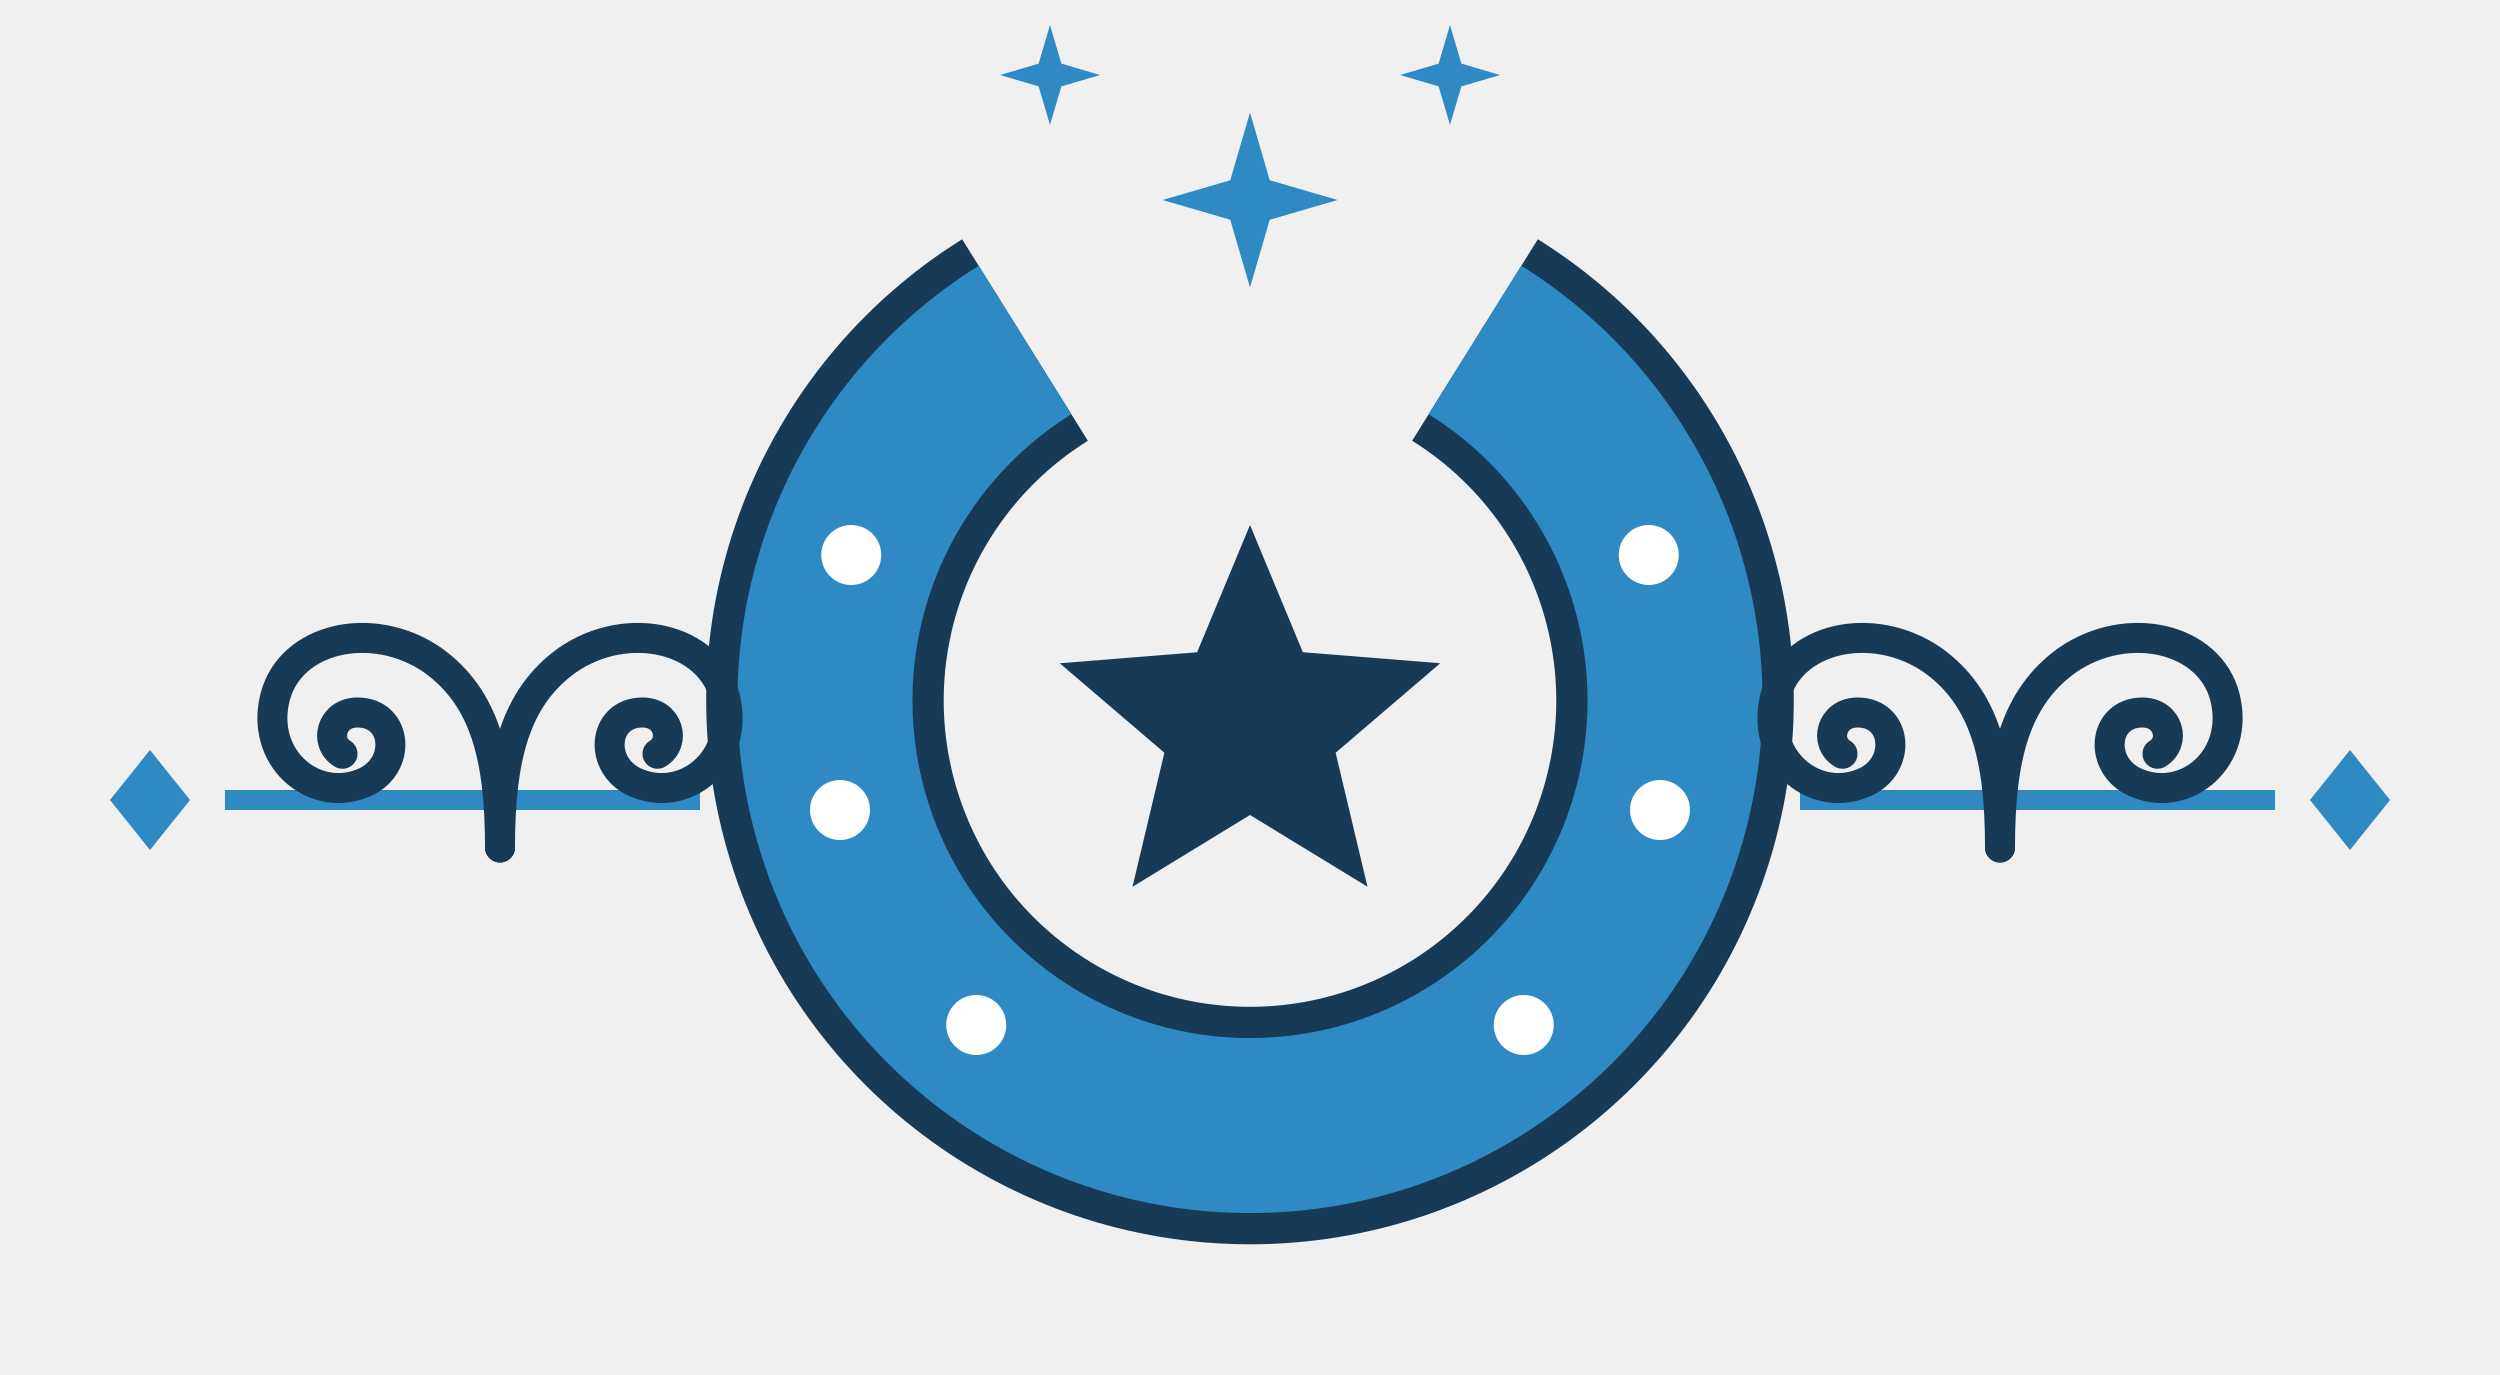
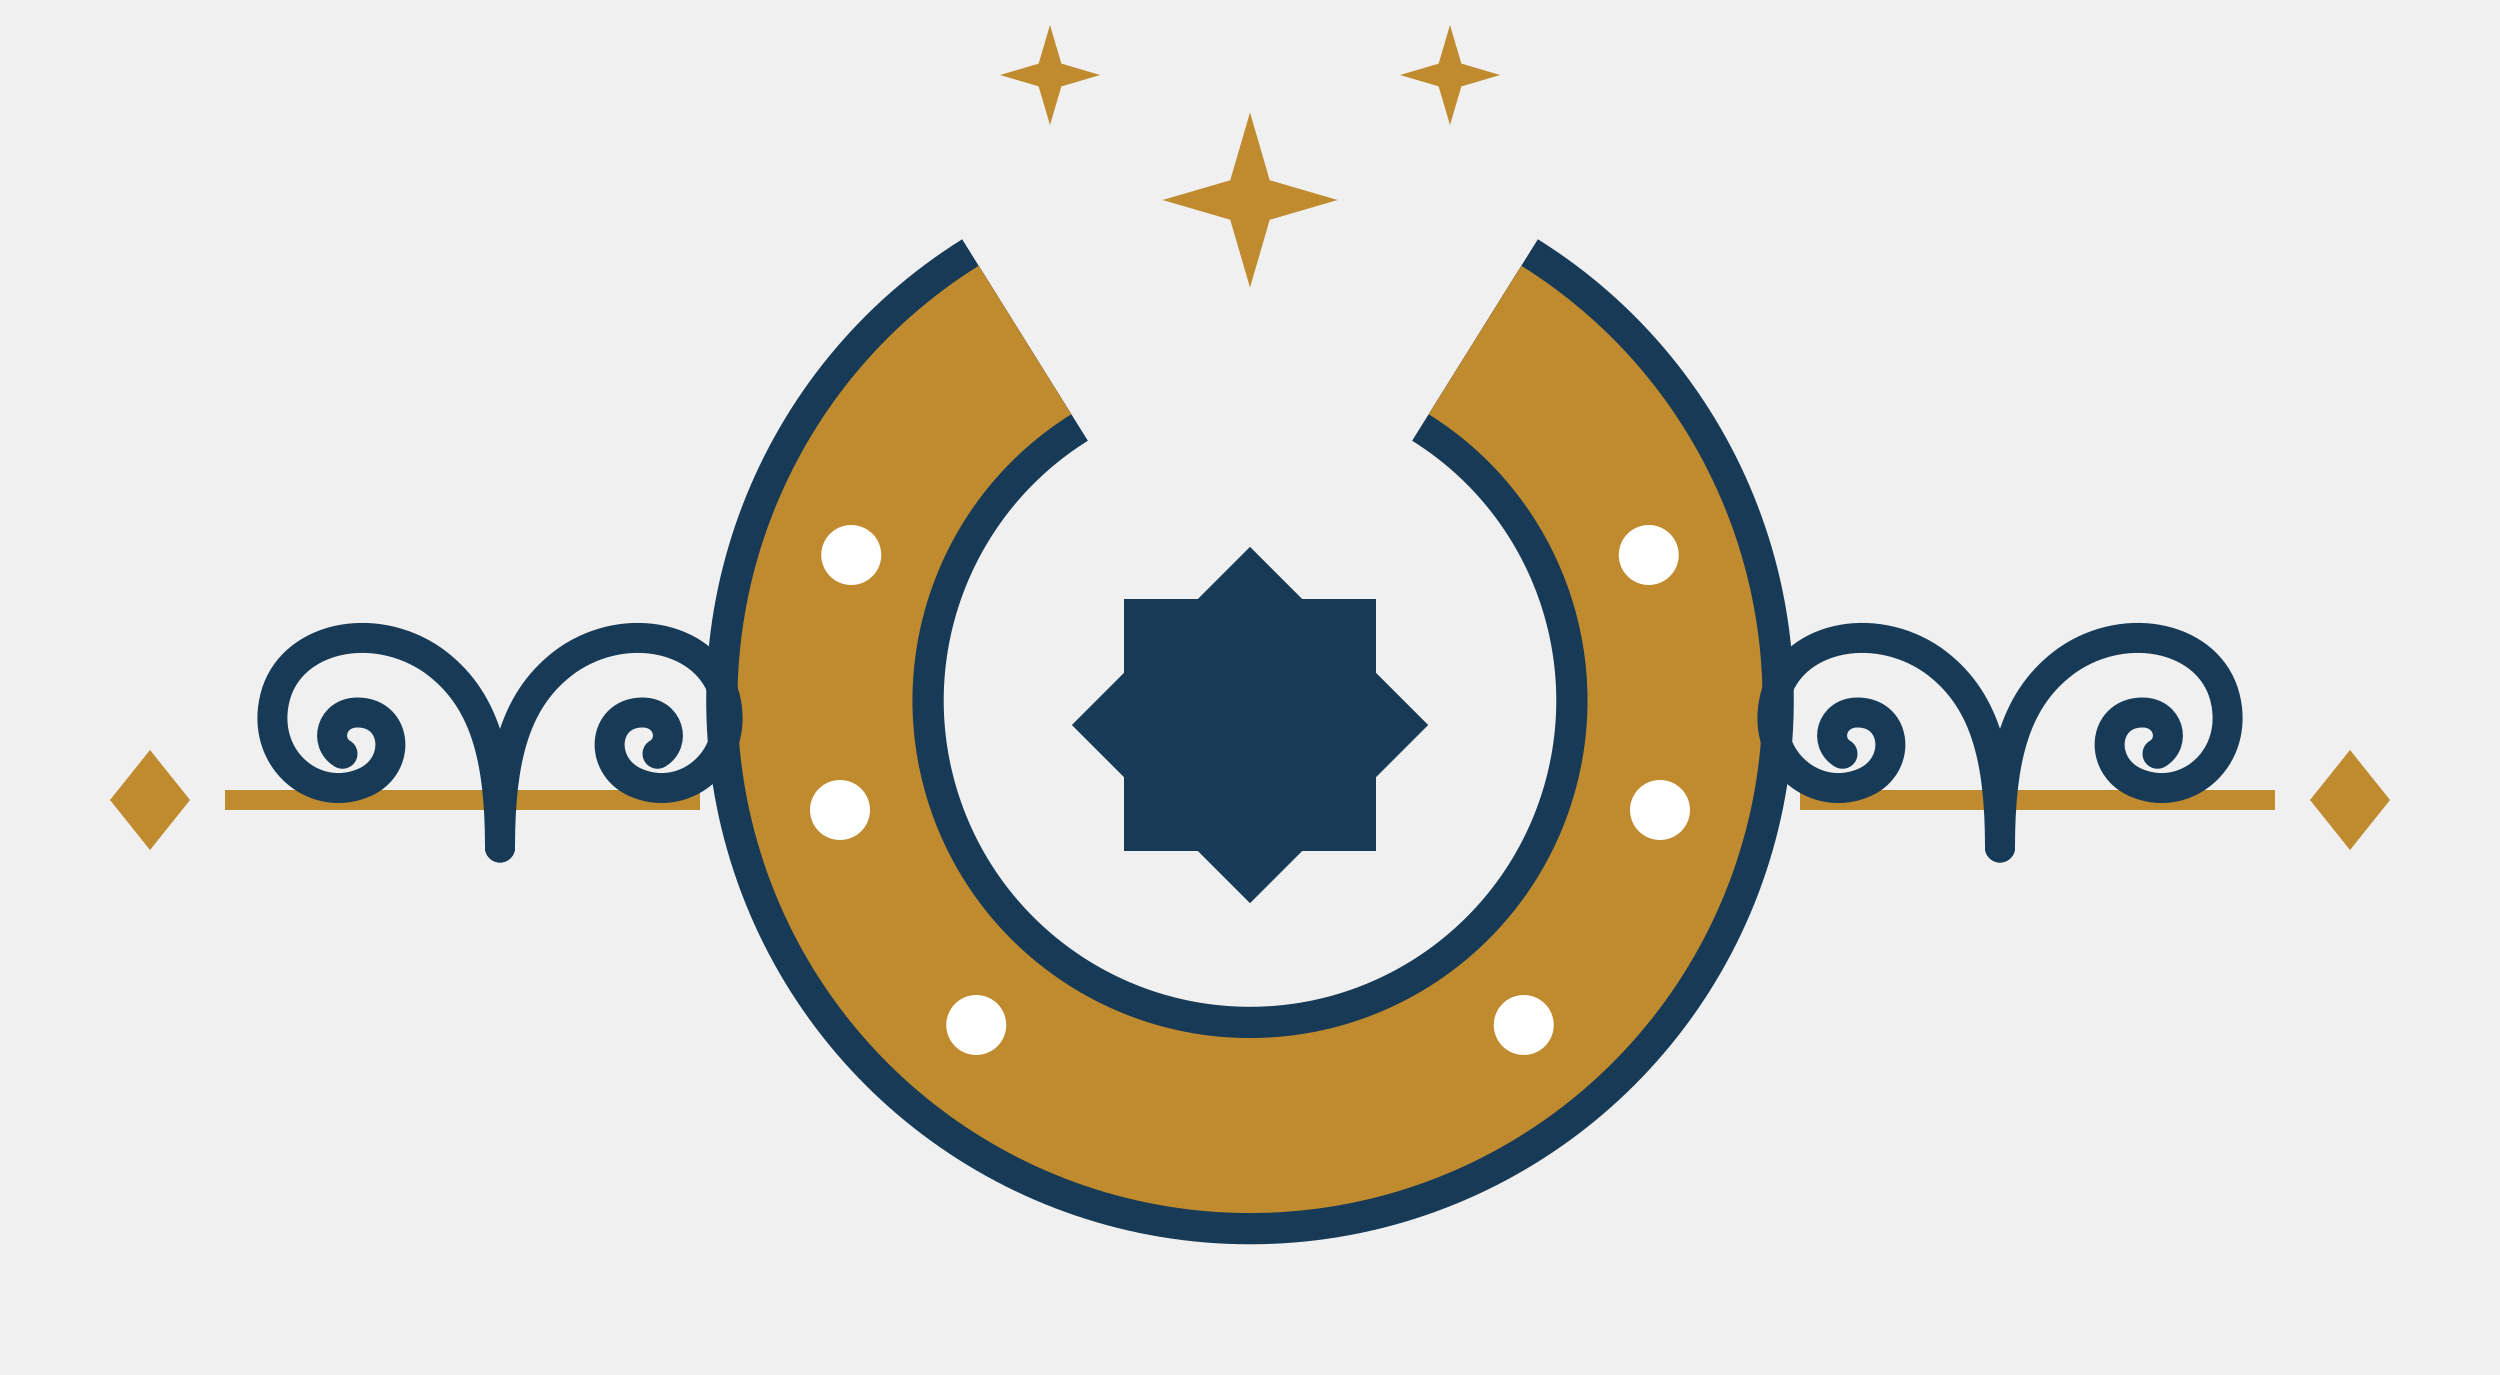
<svg xmlns="http://www.w3.org/2000/svg" width="200" height="110" viewBox="0 0 200 110">
  <path d="M82.0,27.2 A34,34 0 1,0 118.0,27.2" fill="none" stroke="#173a57" stroke-width="19" />
-   <path d="M82.0,27.2 A34,34 0 1,0 118.0,27.2" fill="none" stroke="#2f8ac4" stroke-width="14" />
+   <path d="M82.0,27.2 A34,34 0 1,0 118.0,27.2" fill="none" stroke="#c08a2e" stroke-width="14" />
  <circle cx="68.1" cy="44.4" r="2.4" fill="#ffffff" />
  <circle cx="67.2" cy="64.8" r="2.4" fill="#ffffff" />
  <circle cx="78.1" cy="82.0" r="2.4" fill="#ffffff" />
  <circle cx="131.9" cy="44.4" r="2.4" fill="#ffffff" />
  <circle cx="132.8" cy="64.8" r="2.4" fill="#ffffff" />
  <circle cx="121.9" cy="82.0" r="2.4" fill="#ffffff" />
  <g transform="translate(100,58)">
-     <path d="M0.00,-16.00 L4.23,-5.82 L15.22,-4.94 L6.85,2.22 L9.40,12.94 L0.00,7.20 L-9.40,12.94 L-6.85,2.22 L-15.22,-4.94 L-4.23,-5.82 Z" fill="#173a57" />
+     <rect x="-10.08" y="-10.08" width="20.16" height="20.16" fill="#173a57" />
+     <rect x="-10.08" y="-10.08" width="20.16" height="20.16" fill="#173a57" transform="rotate(45)" />
  </g>
  <g transform="translate(100,16)">
-     <path d="M0.00,-7.00 L1.58,-1.58 L7.00,0.00 L1.58,1.58 L0.00,7.00 L-1.58,1.58 L-7.00,0.00 L-1.58,-1.58 Z" fill="#2f8ac4" />
+     <path d="M0.00,-7.00 L1.58,-1.58 L7.00,0.00 L1.58,1.58 L0.00,7.00 L-1.58,1.58 L-7.00,0.00 L-1.58,-1.58 Z" fill="#c08a2e" />
  </g>
  <g transform="translate(84,6)">
-     <path d="M0.00,-4.00 L0.91,-0.91 L4.00,0.00 L0.91,0.91 L0.00,4.00 L-0.91,0.91 L-4.00,0.00 L-0.91,-0.91 Z" fill="#2f8ac4" />
+     <path d="M0.00,-4.00 L0.91,-0.91 L4.00,0.00 L0.91,0.91 L0.00,4.00 L-0.91,0.91 L-4.00,0.00 L-0.91,-0.91 Z" fill="#c08a2e" />
  </g>
  <g transform="translate(116,6)">
-     <path d="M0.00,-4.00 L0.91,-0.91 L4.00,0.00 L0.91,0.91 L0.00,4.00 L-0.91,0.91 L-4.00,0.00 L-0.91,-0.91 Z" fill="#2f8ac4" />
+     <path d="M0.00,-4.00 L0.91,-0.91 L4.00,0.00 L0.91,0.91 L0.00,4.00 L-0.91,0.91 L-4.00,0.00 L-0.91,-0.91 Z" fill="#c08a2e" />
  </g>
-   <line x1="18" y1="64" x2="56" y2="64" stroke="#2f8ac4" stroke-width="1.6" />
-   <line x1="144" y1="64" x2="182" y2="64" stroke="#2f8ac4" stroke-width="1.6" />
+   <line x1="18" y1="64" x2="56" y2="64" stroke="#c08a2e" stroke-width="1.6" />
+   <line x1="144" y1="64" x2="182" y2="64" stroke="#c08a2e" stroke-width="1.6" />
  <g transform="translate(40,54) scale(.3)">
    <g fill="none" stroke="#173a57" stroke-width="8" stroke-linecap="round" stroke-linejoin="round">
      <path d="M0,46 C0,22 4,6 18,-4 C34,-15 56,-10 60,6 C64,22 50,34 37,29 C26,25 27,10 38,10 C45,10 47,18 42,21" />
      <path d="M0,46 C0,22 4,6 18,-4 C34,-15 56,-10 60,6 C64,22 50,34 37,29 C26,25 27,10 38,10 C45,10 47,18 42,21" transform="scale(-1,1)" />
    </g>
  </g>
  <g transform="translate(160,54) scale(.3)">
    <g fill="none" stroke="#173a57" stroke-width="8" stroke-linecap="round" stroke-linejoin="round">
      <path d="M0,46 C0,22 4,6 18,-4 C34,-15 56,-10 60,6 C64,22 50,34 37,29 C26,25 27,10 38,10 C45,10 47,18 42,21" />
      <path d="M0,46 C0,22 4,6 18,-4 C34,-15 56,-10 60,6 C64,22 50,34 37,29 C26,25 27,10 38,10 C45,10 47,18 42,21" transform="scale(-1,1)" />
    </g>
  </g>
  <g transform="translate(12,64)">
-     <path d="M0,-4 L3.2,0 L0,4 L-3.2,0 Z" fill="#2f8ac4" />
+     <path d="M0,-4 L3.2,0 L0,4 L-3.2,0 Z" fill="#c08a2e" />
  </g>
  <g transform="translate(188,64)">
-     <path d="M0,-4 L3.2,0 L0,4 L-3.2,0 Z" fill="#2f8ac4" />
+     <path d="M0,-4 L3.2,0 L0,4 L-3.2,0 Z" fill="#c08a2e" />
  </g>
</svg>
